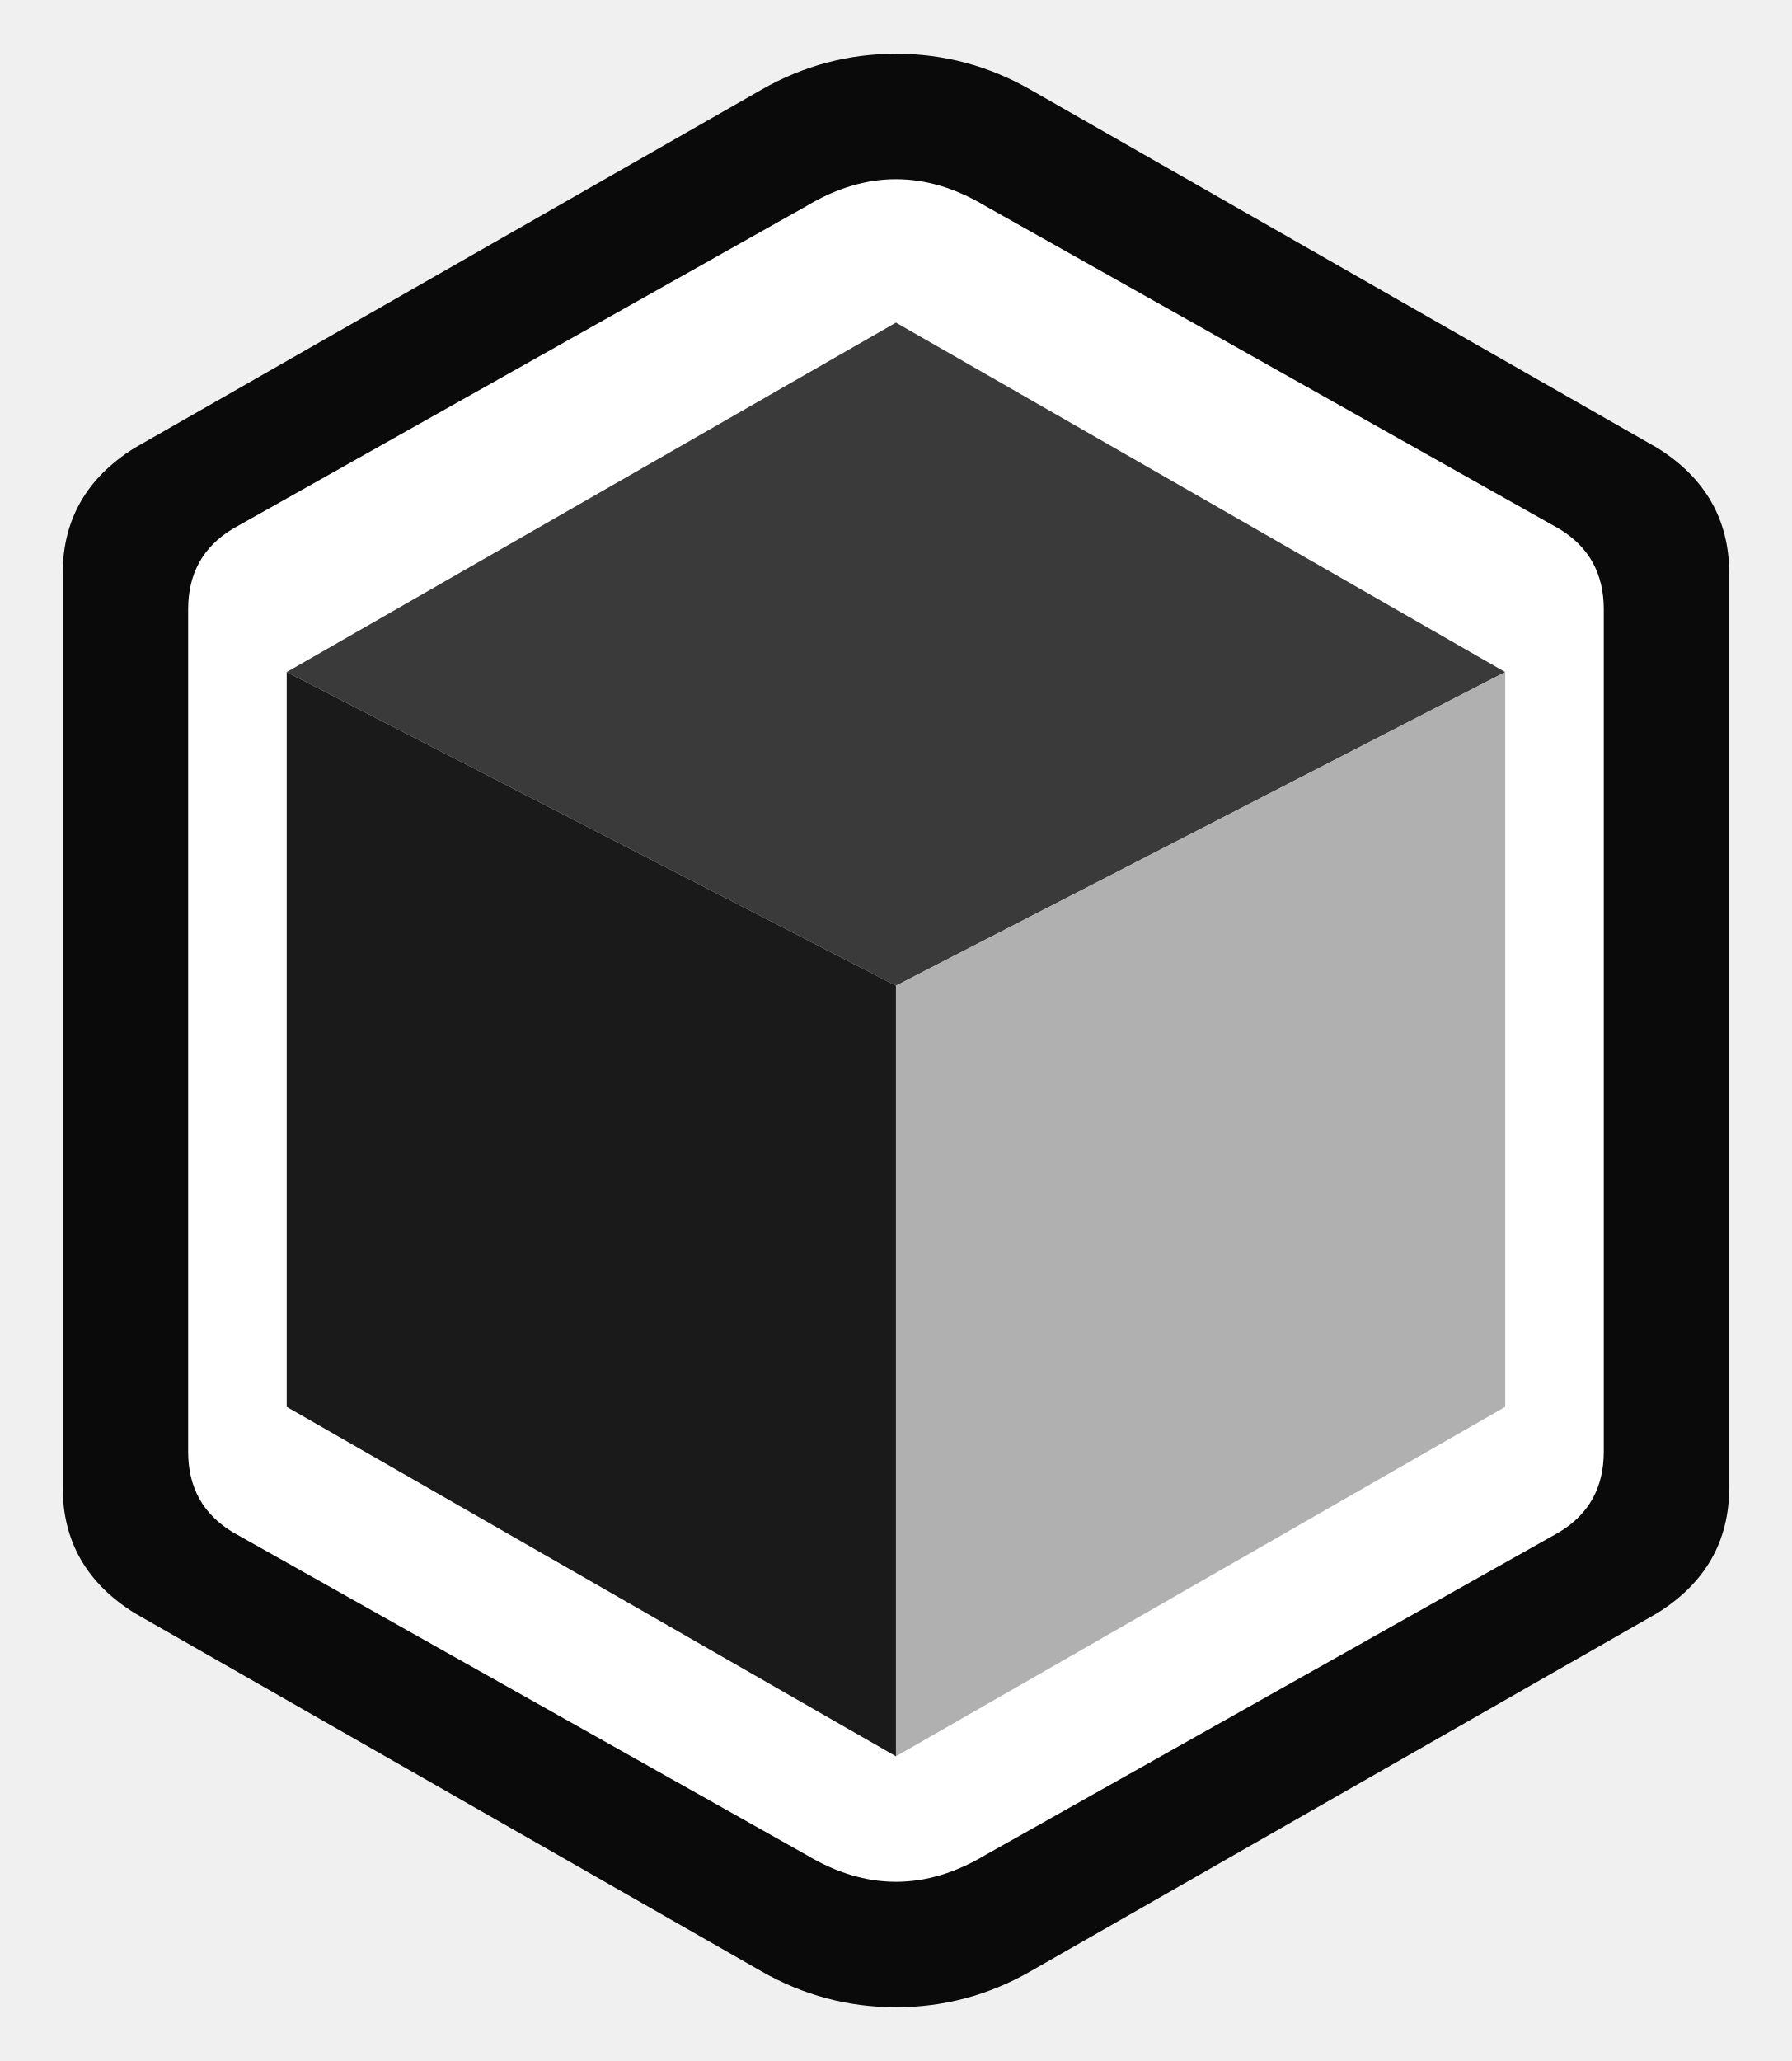
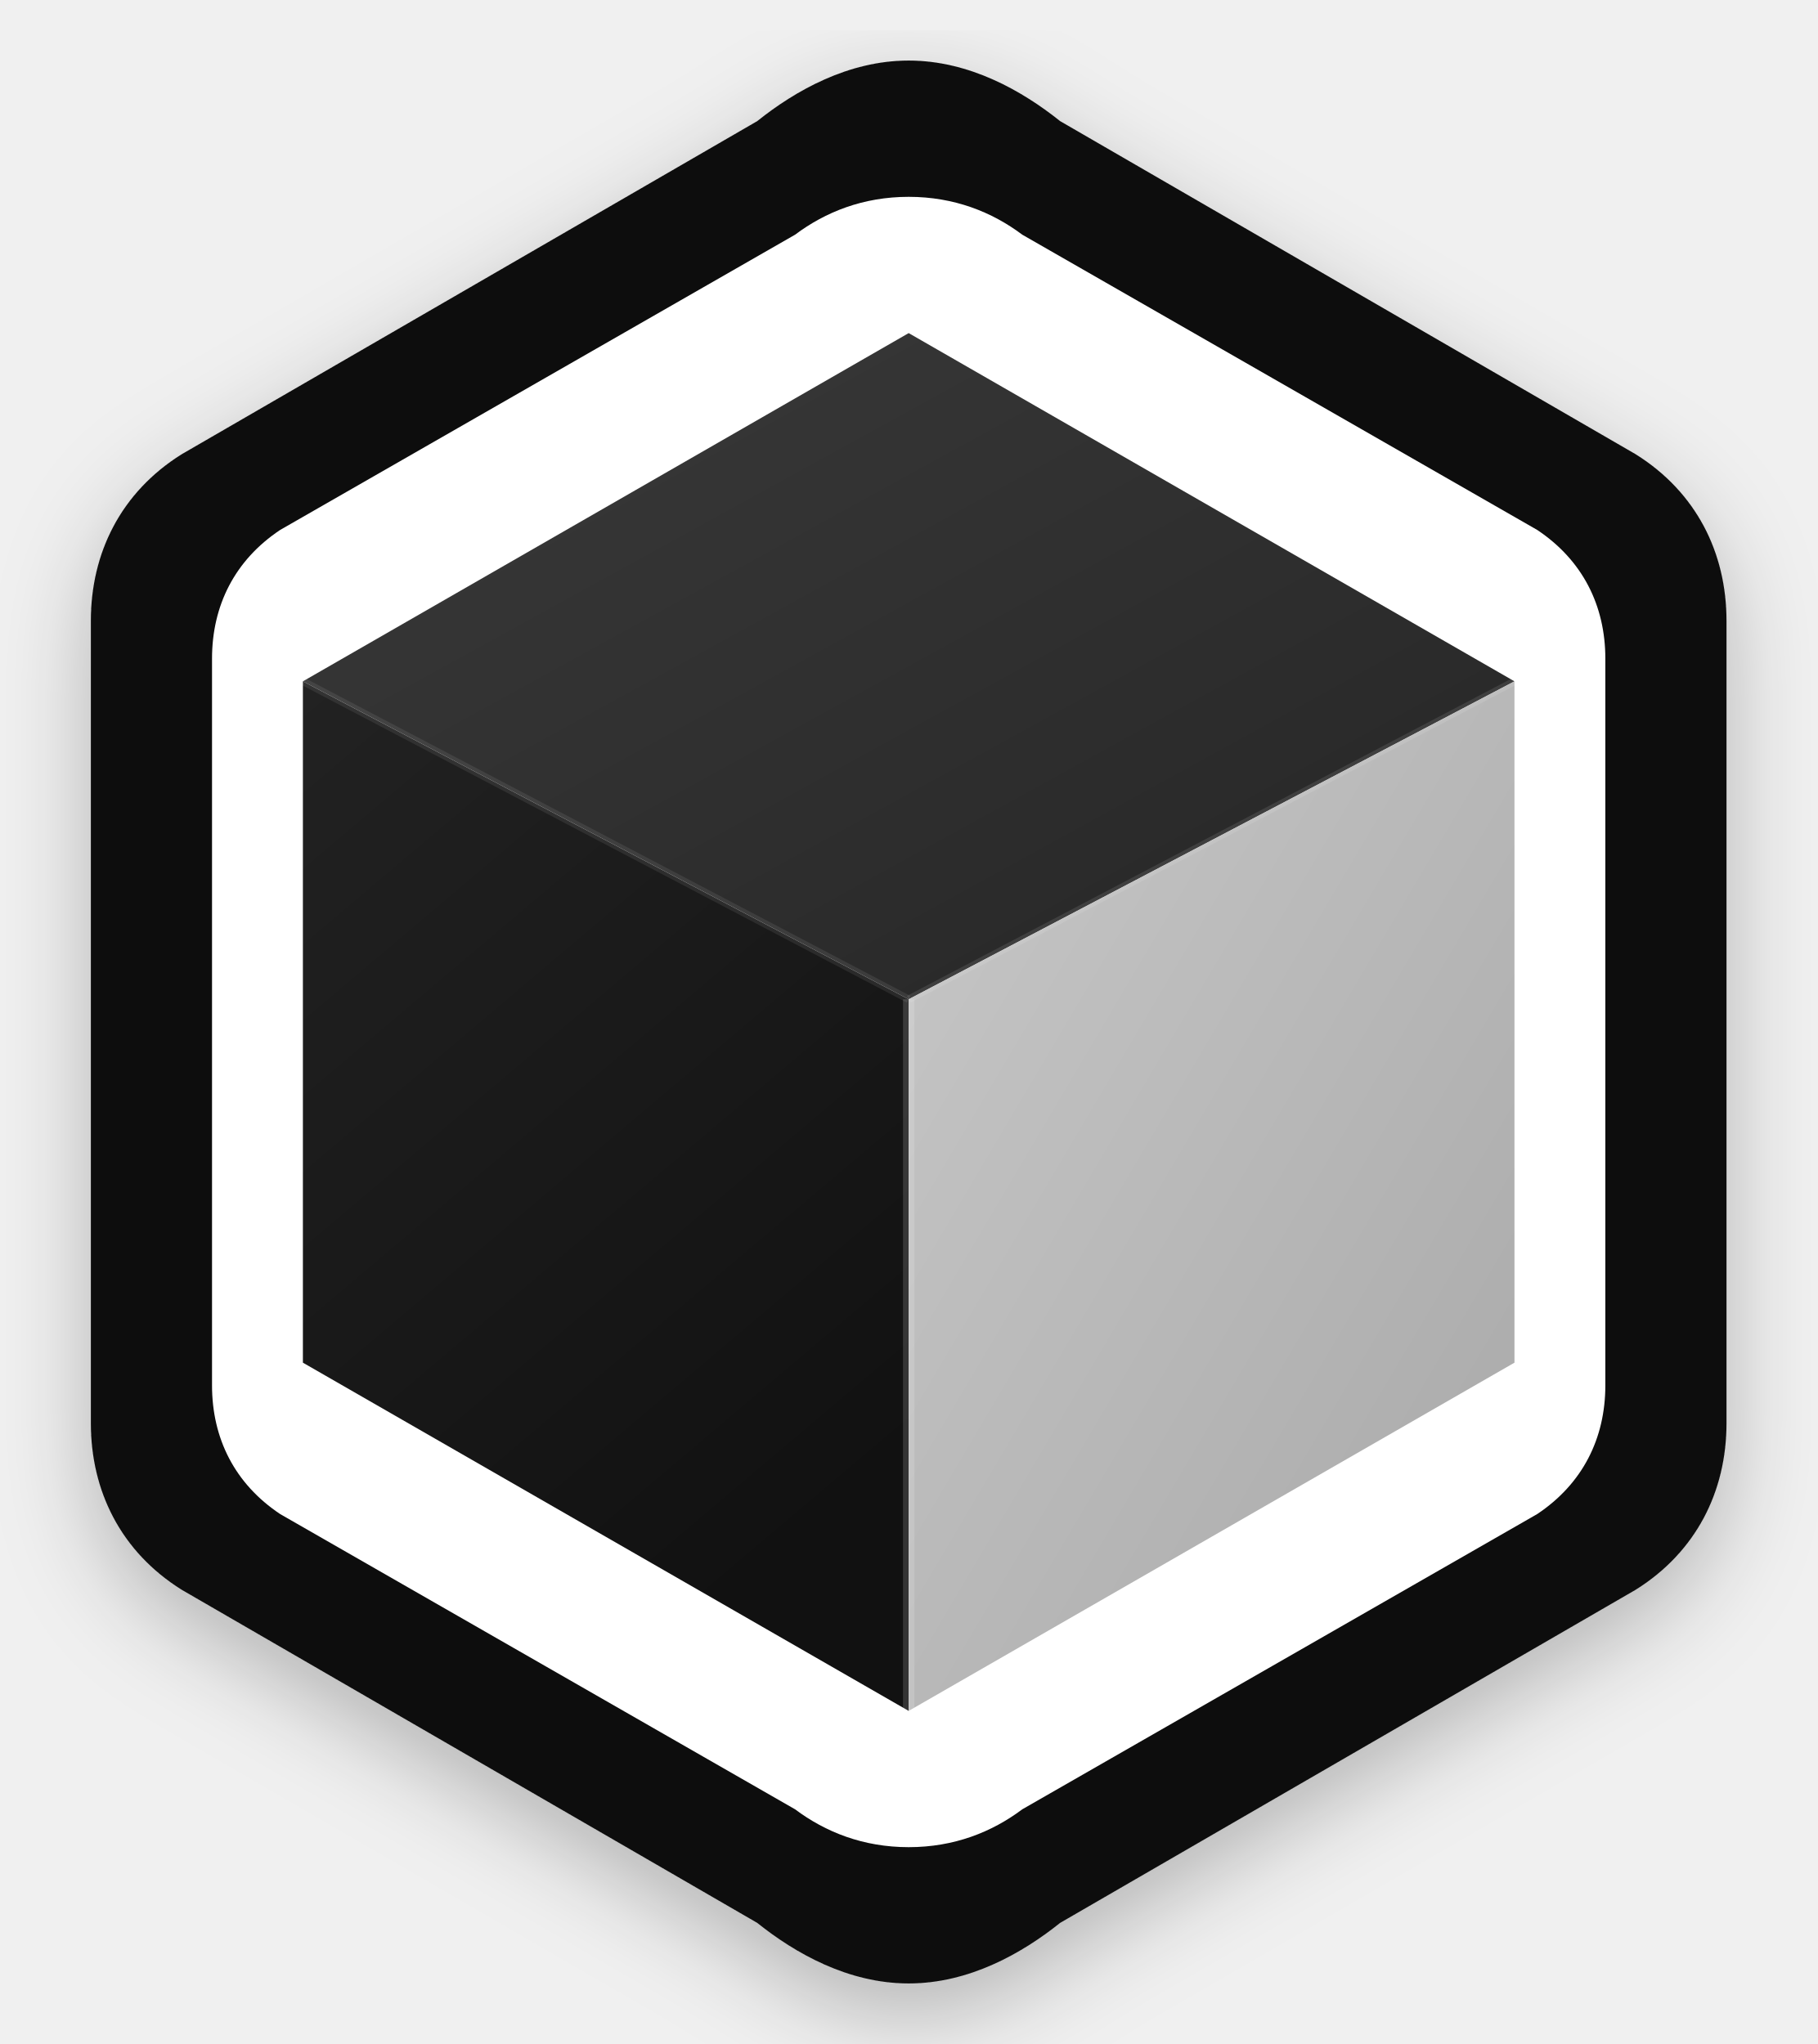
- <svg xmlns="http://www.w3.org/2000/svg" viewBox="0 0 200 230">
-   <path d="M100 6 Q108 6 115 10 L185 50 Q193 55 193 64 L193 166 Q193 175 185 180 L115 220 Q108 224 100 224 Q92 224 85 220 L15 180 Q7 175 7 166 L7 64 Q7 55 15 50 L85 10 Q92 6 100 6 Z" fill="#0a0a0a" />
-   <path d="M100 20 Q105 20 110 23 L174 59 Q179 62 179 68 L179 162 Q179 168 174 171 L110 207 Q105 210 100 210 Q95 210 90 207 L26 171 Q21 168 21 162 L21 68 Q21 62 26 59 L90 23 Q95 20 100 20 Z" fill="#ffffff" />
-   <path d="M100 36 L168 75 L100 110 L32 75 Z" fill="#3a3a3a" />
-   <path d="M32 75 L100 110 L100 196 L32 157 Z" fill="#1a1a1a" />
-   <path d="M100 110 L168 75 L168 157 L100 196 Z" fill="#b0b0b0" />
+ <svg xmlns="http://www.w3.org/2000/svg" viewBox="0 0 240 270">
+   <defs>
+     <linearGradient id="topFace" x1="0" y1="0" x2="1" y2="1">
+       <stop offset="0%" stop-color="#3a3a3a" />
+       <stop offset="100%" stop-color="#252525" />
+     </linearGradient>
+     <linearGradient id="leftFace" x1="0" y1="0" x2="0.5" y2="1">
+       <stop offset="0%" stop-color="#222222" />
+       <stop offset="100%" stop-color="#111111" />
+     </linearGradient>
+     <linearGradient id="rightFace" x1="0" y1="0" x2="1" y2="1">
+       <stop offset="0%" stop-color="#c8c8c8" />
+       <stop offset="100%" stop-color="#a8a8a8" />
+     </linearGradient>
+     <filter id="shadow">
+       <feDropShadow dx="0" dy="4" stdDeviation="6" flood-color="#000" flood-opacity="0.25" />
+     </filter>
+   </defs>
+   <path d="M120 8 C128 8 135 12 140 16 L216 60 C224 65 228 73 228 82 L228 188 C228 197 224 205 216 210 L140 254 C135 258 128 262 120 262 C112 262 105 258 100 254 L24 210 C16 205 12 197 12 188 L12 82 C12 73 16 65 24 60 L100 16 C105 12 112 8 120 8 Z" fill="#0a0a0a" filter="url(#shadow)" />
+   <path d="M120 26 C126 26 131 28 135 31 L203 70 C209 74 212 80 212 87 L212 183 C212 190 209 196 203 200 L135 239 C131 242 126 244 120 244 C114 244 109 242 105 239 L37 200 C31 196 28 190 28 183 L28 87 C28 80 31 74 37 70 L105 31 C109 28 114 26 120 26 Z" fill="#ffffff" />
+   <path d="M120 44 L200 90 L120 132 L40 90 Z" fill="url(#topFace)" />
+   <path d="M40 90 L120 132 L120 226 L40 180 Z" fill="url(#leftFace)" />
+   <path d="M120 132 L200 90 L200 180 L120 226 Z" fill="url(#rightFace)" />
+   <path d="M120 132 L120 226" stroke="rgba(255,255,255,0.15)" stroke-width="1.5" fill="none" />
+   <path d="M120 132 L40 90" stroke="rgba(255,255,255,0.08)" stroke-width="1" fill="none" />
+   <path d="M120 132 L200 90" stroke="rgba(255,255,255,0.1)" stroke-width="1" fill="none" />
</svg>
